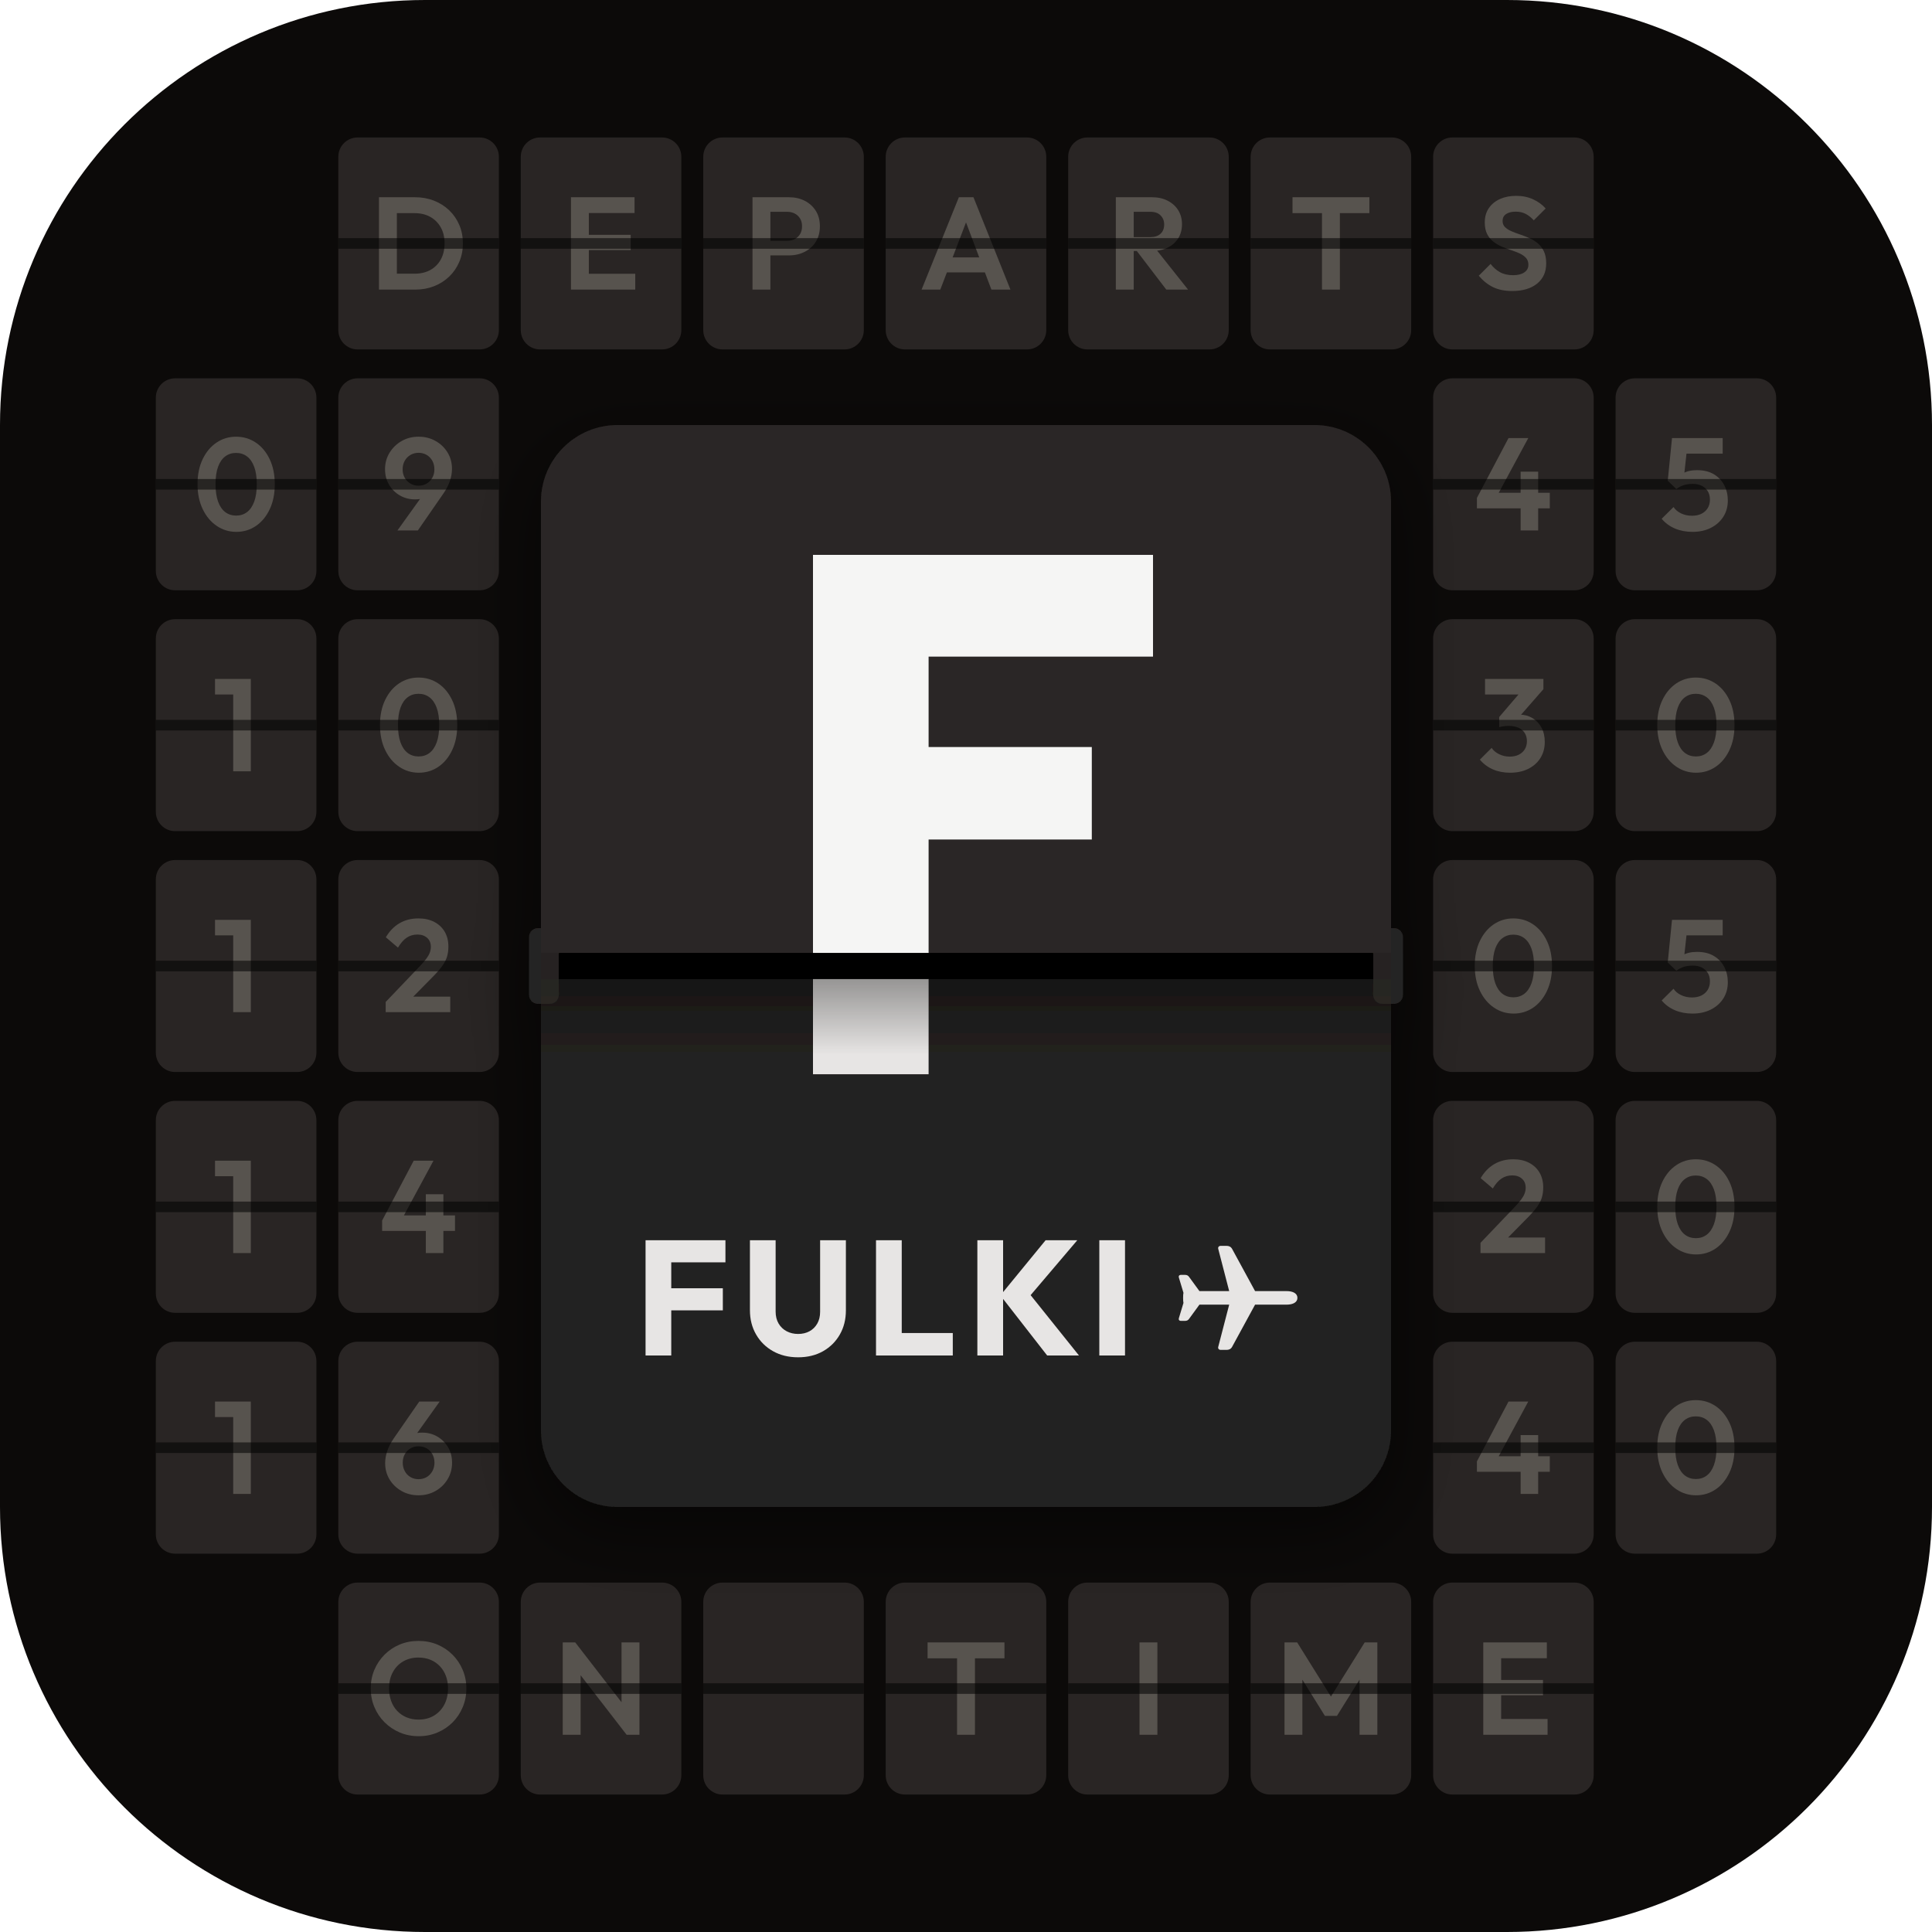
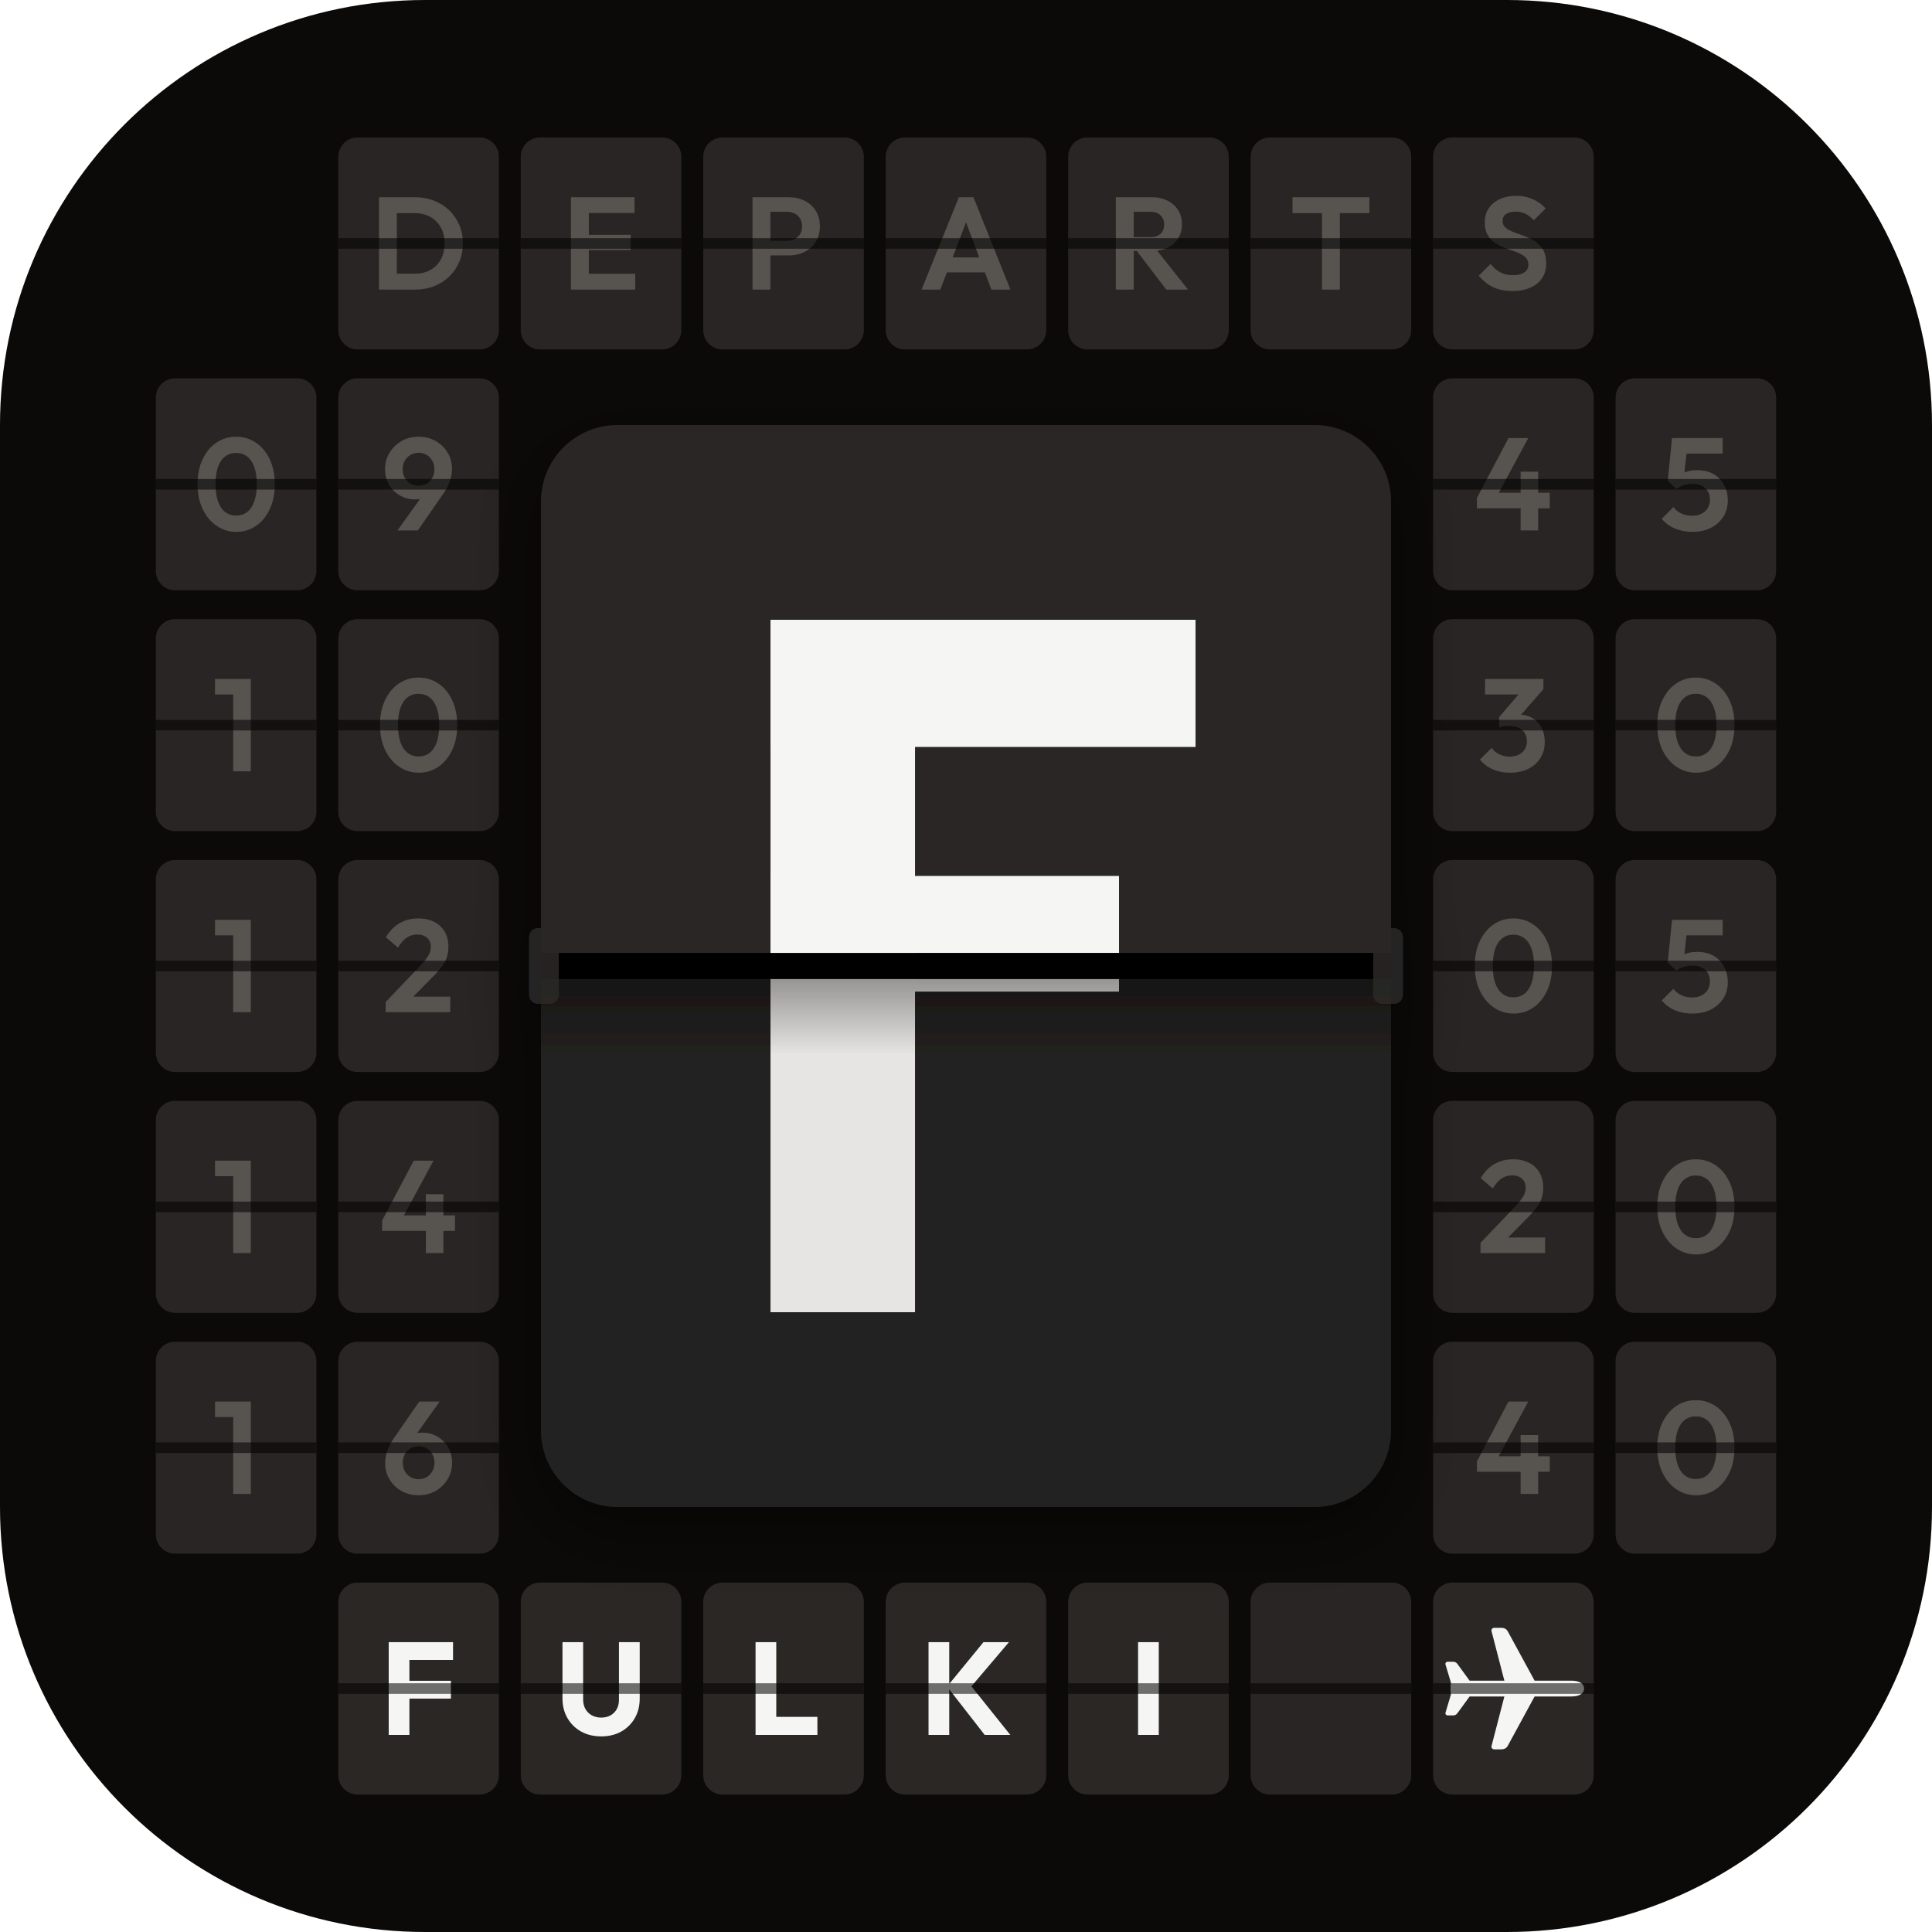
<svg xmlns="http://www.w3.org/2000/svg" viewBox="0 0 512 512" width="512" height="512" role="img" aria-label="Fulki Travel &amp; Tours">
  <defs>
    <clipPath id="tilebblack">
      <rect width="512" height="512" rx="112.64" />
    </clipPath>
    <clipPath id="fcbblackt">
      <rect x="143.36" y="112.64" width="225.28" height="139.92" />
    </clipPath>
    <clipPath id="fcbblackb">
      <rect x="143.36" y="259.44" width="225.28" height="139.92" />
    </clipPath>
    <linearGradient id="fcbblacks" x1="0" y1="0" x2="0" y2="1">
      <stop offset="0" stop-color="#000" stop-opacity="0.35" />
      <stop offset="1" stop-color="#000" stop-opacity="0" />
    </linearGradient>
    <filter id="shbblack" x="-20%" y="-20%" width="140%" height="140%">
      <feDropShadow dx="0" dy="6.14" stdDeviation="9.22" flood-color="#000" flood-opacity="0.5" />
    </filter>
  </defs>
  <g clip-path="url(#tilebblack)">
    <rect width="512" height="512" fill="#0C0A09" />
    <rect x="89.66" y="36.43" width="42.55" height="56.17" rx="5.11" fill="#292524" />
    <path fill="#57534E" transform="translate(97.93 76.75)" d="M5.73 0V-4.22H11.98Q14.35 -4.22 16.13 -5.21Q17.91 -6.2 18.9 -8.01Q19.89 -9.83 19.89 -12.28Q19.89 -14.7 18.88 -16.49Q17.87 -18.28 16.1 -19.27Q14.32 -20.26 11.98 -20.26H5.64V-24.48H12.06Q14.77 -24.48 17.09 -23.57Q19.4 -22.66 21.12 -21.01Q22.84 -19.36 23.79 -17.13Q24.74 -14.91 24.74 -12.24Q24.74 -9.6 23.79 -7.36Q22.84 -5.12 21.13 -3.47Q19.42 -1.82 17.12 -0.91Q14.81 0 12.13 0ZM2.5 0V-24.48H7.24V0Z" />
    <rect x="89.66" y="63.11" width="42.55" height="2.81" fill="#000" opacity="0.55" />
    <rect x="138.01" y="36.43" width="42.55" height="56.17" rx="5.11" fill="#292524" />
    <path fill="#57534E" transform="translate(148.81 76.75)" d="M2.5 0V-24.48H7.24V0ZM5.97 0V-4.19H19.54V0ZM5.97 -10.47V-14.52H18.33V-10.47ZM5.97 -20.29V-24.48H19.35V-20.29Z" />
    <rect x="138.01" y="63.11" width="42.55" height="2.81" fill="#000" opacity="0.55" />
    <rect x="186.37" y="36.43" width="42.55" height="56.17" rx="5.11" fill="#292524" />
    <path fill="#57534E" transform="translate(196.92 76.75)" d="M5.97 -9.07V-12.94H11.67Q12.8 -12.94 13.69 -13.39Q14.58 -13.85 15.11 -14.71Q15.63 -15.57 15.63 -16.78Q15.63 -17.98 15.11 -18.84Q14.58 -19.7 13.69 -20.16Q12.8 -20.62 11.67 -20.62H5.97V-24.48H12.16Q14.49 -24.48 16.34 -23.54Q18.2 -22.59 19.28 -20.87Q20.36 -19.15 20.36 -16.78Q20.36 -14.43 19.28 -12.69Q18.2 -10.96 16.34 -10.02Q14.49 -9.07 12.16 -9.07ZM2.5 0V-24.48H7.24V0Z" />
    <rect x="186.37" y="63.11" width="42.55" height="2.81" fill="#000" opacity="0.55" />
    <rect x="234.72" y="36.43" width="42.55" height="56.17" rx="5.11" fill="#292524" />
    <path fill="#57534E" transform="translate(243.55 76.75)" d="M0.68 0 10.56 -24.48H14.43L24.23 0H19.18L11.6 -20.08H13.32L5.64 0ZM5.92 -4.57V-8.54H19.08V-4.57Z" />
    <rect x="234.72" y="63.11" width="42.55" height="2.81" fill="#000" opacity="0.55" />
    <rect x="283.08" y="36.43" width="42.55" height="56.17" rx="5.11" fill="#292524" />
    <path fill="#57534E" transform="translate(293.21 76.75)" d="M5.97 -10.23V-13.91H11.65Q13.39 -13.91 14.35 -14.81Q15.31 -15.7 15.31 -17.26Q15.31 -18.7 14.36 -19.66Q13.42 -20.62 11.68 -20.62H5.97V-24.48H12.08Q14.45 -24.48 16.25 -23.55Q18.04 -22.63 19.04 -21.02Q20.03 -19.42 20.03 -17.34Q20.03 -15.19 19.03 -13.6Q18.03 -12.01 16.22 -11.12Q14.41 -10.23 12 -10.23ZM2.5 0V-24.48H7.24V0ZM15.87 0 7.78 -10.59 12.15 -11.95 21.64 0Z" />
    <rect x="283.08" y="63.11" width="42.55" height="2.81" fill="#000" opacity="0.55" />
    <rect x="331.43" y="36.43" width="42.55" height="56.17" rx="5.11" fill="#292524" />
    <path fill="#57534E" transform="translate(341.76 76.75)" d="M8.58 0V-23.96H13.32V0ZM0.77 -20.26V-24.48H21.14V-20.26Z" />
    <rect x="331.43" y="63.11" width="42.55" height="2.81" fill="#000" opacity="0.55" />
    <rect x="379.79" y="36.43" width="42.55" height="56.17" rx="5.11" fill="#292524" />
    <path fill="#57534E" transform="translate(391.16 76.75)" d="M9.59 0.37Q6.63 0.37 4.53 -0.65Q2.43 -1.66 0.73 -3.68L3.86 -6.81Q4.95 -5.39 6.37 -4.61Q7.79 -3.82 9.84 -3.82Q11.71 -3.82 12.79 -4.56Q13.88 -5.29 13.88 -6.58Q13.88 -7.69 13.25 -8.39Q12.62 -9.09 11.6 -9.57Q10.57 -10.05 9.33 -10.45Q8.1 -10.86 6.86 -11.38Q5.63 -11.91 4.61 -12.7Q3.58 -13.49 2.95 -14.72Q2.32 -15.95 2.32 -17.82Q2.32 -20.04 3.41 -21.61Q4.49 -23.18 6.37 -24.02Q8.25 -24.85 10.63 -24.85Q13.13 -24.85 15.15 -23.92Q17.17 -22.99 18.45 -21.49L15.31 -18.36Q14.24 -19.53 13.11 -20.09Q11.97 -20.66 10.53 -20.66Q8.91 -20.66 7.97 -20.02Q7.04 -19.39 7.04 -18.22Q7.04 -17.2 7.67 -16.58Q8.3 -15.95 9.32 -15.5Q10.35 -15.05 11.59 -14.64Q12.82 -14.22 14.06 -13.68Q15.29 -13.15 16.32 -12.31Q17.34 -11.47 17.97 -10.18Q18.6 -8.88 18.6 -6.95Q18.6 -3.54 16.19 -1.59Q13.77 0.37 9.59 0.37Z" />
    <rect x="379.79" y="63.11" width="42.55" height="2.81" fill="#000" opacity="0.55" />
    <rect x="41.30" y="100.26" width="42.55" height="56.17" rx="5.11" fill="#292524" />
    <path fill="#57534E" transform="translate(51.09 140.58)" d="M11.55 0.37Q8.68 0.37 6.35 -1.21Q4.01 -2.78 2.64 -5.63Q1.26 -8.48 1.26 -12.28Q1.26 -16.08 2.62 -18.9Q3.98 -21.73 6.29 -23.29Q8.61 -24.85 11.47 -24.85Q14.37 -24.85 16.7 -23.29Q19.02 -21.73 20.37 -18.9Q21.73 -16.07 21.73 -12.23Q21.73 -8.43 20.37 -5.59Q19.02 -2.75 16.72 -1.19Q14.41 0.37 11.55 0.37ZM11.49 -3.94Q13.16 -3.94 14.38 -4.87Q15.6 -5.8 16.28 -7.65Q16.96 -9.5 16.96 -12.27Q16.96 -15.01 16.28 -16.86Q15.6 -18.7 14.37 -19.62Q13.14 -20.55 11.46 -20.55Q9.83 -20.55 8.6 -19.63Q7.37 -18.71 6.7 -16.88Q6.03 -15.04 6.03 -12.29Q6.03 -9.51 6.7 -7.66Q7.37 -5.81 8.6 -4.87Q9.83 -3.94 11.49 -3.94Z" />
    <rect x="41.30" y="126.94" width="42.55" height="2.81" fill="#000" opacity="0.55" />
    <rect x="89.66" y="100.26" width="42.55" height="56.17" rx="5.11" fill="#292524" />
    <path fill="#57534E" transform="translate(101.04 140.58)" d="M4.28 0 11.72 -10.37 13.44 -10.88Q13.03 -10.09 12.49 -9.49Q11.95 -8.89 11.11 -8.57Q10.26 -8.24 8.92 -8.24Q6.75 -8.24 4.95 -9.27Q3.15 -10.3 2.08 -12.11Q1 -13.91 1 -16.25Q1 -18.64 2.19 -20.59Q3.39 -22.55 5.39 -23.7Q7.4 -24.85 9.88 -24.85Q12.4 -24.85 14.4 -23.71Q16.4 -22.58 17.57 -20.66Q18.74 -18.74 18.74 -16.35Q18.74 -13.11 16.48 -9.81L9.69 0ZM9.88 -11.86Q11.09 -11.86 12.05 -12.43Q13 -13 13.54 -13.99Q14.08 -14.97 14.08 -16.19Q14.08 -17.46 13.54 -18.45Q13 -19.44 12.05 -20.01Q11.09 -20.58 9.88 -20.58Q8.67 -20.58 7.72 -20.01Q6.76 -19.44 6.21 -18.45Q5.66 -17.46 5.66 -16.19Q5.66 -14.95 6.21 -13.97Q6.76 -13 7.73 -12.43Q8.7 -11.86 9.88 -11.86Z" />
    <rect x="89.66" y="126.94" width="42.55" height="2.81" fill="#000" opacity="0.55" />
    <rect x="379.79" y="100.26" width="42.55" height="56.17" rx="5.11" fill="#292524" />
    <path fill="#57534E" transform="translate(390.55 140.58)" d="M0.85 -8.62 9.22 -24.48H14.46L5.89 -8.62ZM0.85 -5.86V-8.62L2.6 -9.98H20.16V-5.86ZM12.43 0V-15.58H17.08V0Z" />
    <rect x="379.79" y="126.94" width="42.55" height="2.81" fill="#000" opacity="0.55" />
    <rect x="428.15" y="100.26" width="42.55" height="56.17" rx="5.11" fill="#292524" />
    <path fill="#57534E" transform="translate(439.79 140.58)" d="M8.72 0.37Q6.17 0.37 4.08 -0.52Q1.99 -1.41 0.57 -3.1L3.71 -6.21Q4.41 -5.16 5.71 -4.53Q7.02 -3.9 8.59 -3.9Q10.02 -3.9 11.08 -4.41Q12.15 -4.93 12.75 -5.89Q13.36 -6.85 13.36 -8.16Q13.36 -9.52 12.76 -10.45Q12.16 -11.38 11.14 -11.87Q10.12 -12.35 8.87 -12.35Q7.55 -12.35 6.48 -12.03Q5.42 -11.71 4.46 -10.98L4.73 -13.97Q5.41 -14.65 6.14 -15.09Q6.87 -15.53 7.79 -15.75Q8.72 -15.98 9.97 -15.98Q12.62 -15.98 14.43 -14.88Q16.24 -13.78 17.17 -11.96Q18.1 -10.14 18.1 -7.94Q18.1 -5.53 16.92 -3.65Q15.73 -1.78 13.63 -0.71Q11.52 0.37 8.72 0.37ZM4.46 -10.98 2.18 -13.18 3.31 -24.48H7.6L6.34 -13.01ZM4.02 -20.36 3.31 -24.48H16.74V-20.36Z" />
    <rect x="428.15" y="126.94" width="42.55" height="2.81" fill="#000" opacity="0.55" />
    <rect x="41.30" y="164.09" width="42.55" height="56.17" rx="5.11" fill="#292524" />
    <path fill="#57534E" transform="translate(56.19 204.41)" d="M5.61 0V-24.48H10.28V0ZM0.79 -20.36V-24.48H9.93V-20.36Z" />
    <rect x="41.30" y="190.77" width="42.55" height="2.81" fill="#000" opacity="0.55" />
    <rect x="89.66" y="164.09" width="42.55" height="56.17" rx="5.11" fill="#292524" />
    <path fill="#57534E" transform="translate(99.44 204.41)" d="M11.55 0.37Q8.68 0.37 6.35 -1.21Q4.01 -2.78 2.64 -5.63Q1.26 -8.48 1.26 -12.28Q1.26 -16.08 2.62 -18.9Q3.98 -21.73 6.29 -23.29Q8.61 -24.85 11.47 -24.85Q14.37 -24.85 16.7 -23.29Q19.02 -21.73 20.37 -18.9Q21.73 -16.07 21.73 -12.23Q21.73 -8.43 20.37 -5.59Q19.02 -2.75 16.72 -1.19Q14.41 0.37 11.55 0.37ZM11.49 -3.94Q13.16 -3.94 14.38 -4.87Q15.6 -5.8 16.28 -7.65Q16.96 -9.5 16.96 -12.27Q16.96 -15.01 16.28 -16.86Q15.6 -18.7 14.37 -19.62Q13.14 -20.55 11.46 -20.55Q9.83 -20.55 8.6 -19.63Q7.37 -18.71 6.7 -16.88Q6.03 -15.04 6.03 -12.29Q6.03 -9.51 6.7 -7.66Q7.37 -5.81 8.6 -4.87Q9.83 -3.94 11.49 -3.94Z" />
    <rect x="89.66" y="190.77" width="42.55" height="2.81" fill="#000" opacity="0.55" />
    <rect x="379.79" y="164.09" width="42.55" height="56.17" rx="5.11" fill="#292524" />
    <path fill="#57534E" transform="translate(391.49 204.41)" d="M8.68 0.37Q6.19 0.37 4.14 -0.52Q2.1 -1.41 0.69 -3.1L3.81 -6.21Q4.51 -5.16 5.81 -4.53Q7.1 -3.9 8.6 -3.9Q9.99 -3.9 11 -4.41Q12.01 -4.91 12.59 -5.83Q13.16 -6.76 13.16 -7.98Q13.16 -9.26 12.58 -10.16Q12.01 -11.06 10.93 -11.55Q9.86 -12.04 8.34 -12.04Q7.7 -12.04 7 -11.95Q6.31 -11.87 5.82 -11.69L7.91 -14.36Q8.76 -14.64 9.61 -14.83Q10.46 -15.02 11.22 -15.02Q13.1 -15.02 14.61 -14.12Q16.12 -13.22 17.01 -11.61Q17.89 -9.99 17.89 -7.78Q17.89 -5.37 16.74 -3.53Q15.58 -1.69 13.52 -0.66Q11.45 0.37 8.68 0.37ZM5.82 -11.69V-14.4L12.07 -21.7L17.53 -21.77L11.02 -14.33ZM2.06 -20.36V-24.48H17.53V-21.77L13.66 -20.36Z" />
    <rect x="379.79" y="190.77" width="42.55" height="2.81" fill="#000" opacity="0.55" />
    <rect x="428.15" y="164.09" width="42.55" height="56.17" rx="5.11" fill="#292524" />
    <path fill="#57534E" transform="translate(437.93 204.41)" d="M11.55 0.37Q8.68 0.37 6.35 -1.21Q4.01 -2.78 2.64 -5.63Q1.26 -8.48 1.26 -12.28Q1.26 -16.08 2.62 -18.9Q3.98 -21.73 6.29 -23.29Q8.61 -24.85 11.47 -24.85Q14.37 -24.85 16.7 -23.29Q19.02 -21.73 20.37 -18.9Q21.73 -16.07 21.73 -12.23Q21.73 -8.43 20.37 -5.59Q19.02 -2.75 16.72 -1.19Q14.41 0.37 11.55 0.37ZM11.49 -3.94Q13.16 -3.94 14.38 -4.87Q15.6 -5.8 16.28 -7.65Q16.96 -9.5 16.96 -12.27Q16.96 -15.01 16.28 -16.86Q15.6 -18.7 14.37 -19.62Q13.14 -20.55 11.46 -20.55Q9.83 -20.55 8.6 -19.63Q7.37 -18.71 6.7 -16.88Q6.03 -15.04 6.03 -12.29Q6.03 -9.51 6.7 -7.66Q7.37 -5.81 8.6 -4.87Q9.83 -3.94 11.49 -3.94Z" />
    <rect x="428.15" y="190.77" width="42.55" height="2.81" fill="#000" opacity="0.55" />
    <rect x="41.30" y="227.92" width="42.55" height="56.17" rx="5.11" fill="#292524" />
    <path fill="#57534E" transform="translate(56.19 268.24)" d="M5.61 0V-24.48H10.28V0ZM0.79 -20.36V-24.48H9.93V-20.36Z" />
    <rect x="41.30" y="254.60" width="42.55" height="2.81" fill="#000" opacity="0.55" />
    <rect x="89.66" y="227.92" width="42.55" height="56.17" rx="5.11" fill="#292524" />
    <path fill="#57534E" transform="translate(101.30 268.24)" d="M0.91 -2.71 10.12 -12.35Q11.1 -13.39 11.71 -14.22Q12.33 -15.05 12.6 -15.79Q12.88 -16.53 12.88 -17.31Q12.88 -18.84 11.88 -19.71Q10.89 -20.58 9.33 -20.58Q7.73 -20.58 6.49 -19.75Q5.24 -18.92 4.17 -17.11L0.95 -19.85Q2.4 -22.31 4.58 -23.58Q6.75 -24.85 9.59 -24.85Q11.99 -24.85 13.78 -23.92Q15.57 -22.99 16.55 -21.32Q17.53 -19.64 17.53 -17.41Q17.53 -15.91 17.16 -14.69Q16.79 -13.48 15.92 -12.28Q15.06 -11.07 13.58 -9.56L6.85 -2.73ZM0.91 0V-2.71L4.94 -4.12H18.02V0Z" />
    <rect x="89.66" y="254.60" width="42.55" height="2.81" fill="#000" opacity="0.55" />
    <rect x="379.79" y="227.92" width="42.55" height="56.17" rx="5.11" fill="#292524" />
    <path fill="#57534E" transform="translate(389.57 268.24)" d="M11.55 0.37Q8.68 0.37 6.35 -1.21Q4.01 -2.78 2.64 -5.63Q1.26 -8.48 1.26 -12.28Q1.26 -16.08 2.62 -18.9Q3.98 -21.73 6.29 -23.29Q8.61 -24.85 11.47 -24.85Q14.37 -24.85 16.7 -23.29Q19.02 -21.73 20.37 -18.9Q21.73 -16.07 21.73 -12.23Q21.73 -8.43 20.37 -5.59Q19.02 -2.75 16.72 -1.19Q14.41 0.37 11.55 0.37ZM11.49 -3.94Q13.16 -3.94 14.38 -4.87Q15.6 -5.8 16.28 -7.65Q16.96 -9.5 16.96 -12.27Q16.96 -15.01 16.28 -16.86Q15.6 -18.7 14.37 -19.62Q13.14 -20.55 11.46 -20.55Q9.83 -20.55 8.6 -19.63Q7.37 -18.71 6.7 -16.88Q6.03 -15.04 6.03 -12.29Q6.03 -9.51 6.7 -7.66Q7.37 -5.81 8.6 -4.87Q9.83 -3.94 11.49 -3.94Z" />
    <rect x="379.79" y="254.60" width="42.55" height="2.81" fill="#000" opacity="0.55" />
    <rect x="428.15" y="227.92" width="42.55" height="56.17" rx="5.11" fill="#292524" />
    <path fill="#57534E" transform="translate(439.79 268.24)" d="M8.72 0.37Q6.17 0.37 4.08 -0.52Q1.99 -1.41 0.57 -3.1L3.71 -6.21Q4.41 -5.16 5.71 -4.53Q7.02 -3.9 8.59 -3.9Q10.02 -3.9 11.08 -4.41Q12.15 -4.93 12.75 -5.89Q13.36 -6.85 13.36 -8.16Q13.36 -9.52 12.76 -10.45Q12.16 -11.38 11.14 -11.87Q10.12 -12.35 8.87 -12.35Q7.55 -12.35 6.48 -12.03Q5.42 -11.71 4.46 -10.98L4.73 -13.97Q5.41 -14.65 6.14 -15.09Q6.87 -15.53 7.79 -15.75Q8.72 -15.98 9.97 -15.98Q12.62 -15.98 14.43 -14.88Q16.24 -13.78 17.17 -11.96Q18.1 -10.14 18.1 -7.94Q18.1 -5.53 16.92 -3.65Q15.73 -1.78 13.63 -0.71Q11.52 0.37 8.72 0.37ZM4.46 -10.98 2.18 -13.18 3.31 -24.48H7.6L6.34 -13.01ZM4.02 -20.36 3.31 -24.48H16.74V-20.36Z" />
    <rect x="428.15" y="254.60" width="42.55" height="2.81" fill="#000" opacity="0.55" />
    <rect x="41.30" y="291.74" width="42.55" height="56.17" rx="5.11" fill="#292524" />
    <path fill="#57534E" transform="translate(56.19 332.07)" d="M5.61 0V-24.48H10.28V0ZM0.79 -20.36V-24.48H9.93V-20.36Z" />
    <rect x="41.30" y="318.43" width="42.55" height="2.81" fill="#000" opacity="0.55" />
    <rect x="89.66" y="291.74" width="42.55" height="56.17" rx="5.11" fill="#292524" />
    <path fill="#57534E" transform="translate(100.42 332.07)" d="M0.85 -8.62 9.22 -24.48H14.46L5.89 -8.62ZM0.85 -5.86V-8.62L2.6 -9.98H20.16V-5.86ZM12.43 0V-15.58H17.08V0Z" />
    <rect x="89.66" y="318.43" width="42.55" height="2.81" fill="#000" opacity="0.55" />
    <rect x="379.79" y="291.74" width="42.55" height="56.17" rx="5.11" fill="#292524" />
    <path fill="#57534E" transform="translate(391.44 332.07)" d="M0.91 -2.71 10.12 -12.35Q11.1 -13.39 11.71 -14.22Q12.33 -15.05 12.6 -15.79Q12.88 -16.53 12.88 -17.31Q12.88 -18.84 11.88 -19.71Q10.89 -20.58 9.33 -20.58Q7.73 -20.58 6.49 -19.75Q5.24 -18.92 4.17 -17.11L0.95 -19.85Q2.4 -22.31 4.58 -23.58Q6.75 -24.85 9.59 -24.85Q11.99 -24.85 13.78 -23.92Q15.57 -22.99 16.55 -21.32Q17.53 -19.64 17.53 -17.41Q17.53 -15.91 17.16 -14.69Q16.79 -13.48 15.92 -12.28Q15.06 -11.07 13.58 -9.56L6.85 -2.73ZM0.91 0V-2.71L4.94 -4.12H18.02V0Z" />
    <rect x="379.79" y="318.43" width="42.55" height="2.81" fill="#000" opacity="0.55" />
    <rect x="428.15" y="291.74" width="42.55" height="56.17" rx="5.11" fill="#292524" />
    <path fill="#57534E" transform="translate(437.93 332.07)" d="M11.55 0.37Q8.68 0.37 6.35 -1.21Q4.01 -2.78 2.64 -5.63Q1.26 -8.48 1.26 -12.28Q1.26 -16.08 2.62 -18.9Q3.98 -21.73 6.29 -23.29Q8.61 -24.85 11.47 -24.85Q14.37 -24.85 16.7 -23.29Q19.02 -21.73 20.37 -18.9Q21.73 -16.07 21.73 -12.23Q21.73 -8.43 20.37 -5.59Q19.02 -2.75 16.72 -1.19Q14.41 0.37 11.55 0.37ZM11.49 -3.94Q13.16 -3.94 14.38 -4.87Q15.6 -5.8 16.28 -7.65Q16.96 -9.5 16.96 -12.27Q16.96 -15.01 16.28 -16.86Q15.6 -18.7 14.37 -19.62Q13.14 -20.55 11.46 -20.55Q9.83 -20.55 8.6 -19.63Q7.37 -18.71 6.7 -16.88Q6.03 -15.04 6.03 -12.29Q6.03 -9.51 6.7 -7.66Q7.37 -5.81 8.6 -4.87Q9.83 -3.94 11.49 -3.94Z" />
    <rect x="428.15" y="318.43" width="42.55" height="2.81" fill="#000" opacity="0.55" />
    <rect x="41.30" y="355.57" width="42.55" height="56.17" rx="5.11" fill="#292524" />
    <path fill="#57534E" transform="translate(56.19 395.90)" d="M5.61 0V-24.48H10.28V0ZM0.79 -20.36V-24.48H9.93V-20.36Z" />
    <rect x="41.30" y="382.25" width="42.55" height="2.81" fill="#000" opacity="0.55" />
    <rect x="89.66" y="355.57" width="42.55" height="56.17" rx="5.11" fill="#292524" />
    <path fill="#57534E" transform="translate(101.04 395.90)" d="M9.88 0.37Q7.37 0.37 5.37 -0.77Q3.36 -1.91 2.19 -3.84Q1.03 -5.76 1.03 -8.13Q1.03 -11.37 3.28 -14.67L10.07 -24.48H15.48L8.07 -14.11L6.32 -13.6Q6.73 -14.42 7.27 -15.01Q7.81 -15.59 8.67 -15.92Q9.53 -16.24 10.85 -16.24Q13.05 -16.24 14.83 -15.21Q16.61 -14.18 17.69 -12.39Q18.76 -10.6 18.76 -8.24Q18.76 -5.84 17.58 -3.89Q16.4 -1.93 14.39 -0.78Q12.37 0.37 9.88 0.37ZM9.88 -3.9Q11.09 -3.9 12.05 -4.47Q13 -5.04 13.55 -6.04Q14.1 -7.04 14.1 -8.29Q14.1 -9.53 13.55 -10.52Q13 -11.51 12.05 -12.07Q11.09 -12.62 9.88 -12.62Q8.67 -12.62 7.72 -12.05Q6.76 -11.48 6.23 -10.51Q5.69 -9.53 5.69 -8.29Q5.69 -7.04 6.23 -6.04Q6.76 -5.04 7.72 -4.47Q8.67 -3.9 9.88 -3.9Z" />
    <rect x="89.66" y="382.25" width="42.55" height="2.81" fill="#000" opacity="0.55" />
    <rect x="379.79" y="355.57" width="42.55" height="56.17" rx="5.11" fill="#292524" />
    <path fill="#57534E" transform="translate(390.55 395.90)" d="M0.85 -8.62 9.22 -24.48H14.46L5.89 -8.62ZM0.85 -5.86V-8.62L2.6 -9.98H20.16V-5.86ZM12.43 0V-15.58H17.08V0Z" />
    <rect x="379.79" y="382.25" width="42.55" height="2.81" fill="#000" opacity="0.55" />
    <rect x="428.15" y="355.57" width="42.55" height="56.17" rx="5.11" fill="#292524" />
    <path fill="#57534E" transform="translate(437.93 395.90)" d="M11.55 0.37Q8.68 0.37 6.35 -1.21Q4.01 -2.78 2.64 -5.63Q1.26 -8.48 1.26 -12.28Q1.26 -16.08 2.62 -18.9Q3.98 -21.73 6.29 -23.29Q8.61 -24.85 11.47 -24.85Q14.37 -24.85 16.7 -23.29Q19.02 -21.73 20.37 -18.9Q21.73 -16.07 21.73 -12.23Q21.73 -8.43 20.37 -5.59Q19.02 -2.75 16.72 -1.19Q14.41 0.37 11.55 0.37ZM11.49 -3.94Q13.16 -3.94 14.38 -4.87Q15.6 -5.8 16.28 -7.65Q16.96 -9.5 16.96 -12.27Q16.96 -15.01 16.28 -16.86Q15.6 -18.7 14.37 -19.62Q13.14 -20.55 11.46 -20.55Q9.83 -20.55 8.6 -19.63Q7.37 -18.71 6.7 -16.88Q6.03 -15.04 6.03 -12.29Q6.03 -9.51 6.7 -7.66Q7.37 -5.81 8.6 -4.87Q9.83 -3.94 11.49 -3.94Z" />
    <rect x="428.15" y="382.25" width="42.55" height="2.81" fill="#000" opacity="0.55" />
-     <rect x="89.66" y="419.40" width="42.55" height="56.17" rx="5.11" fill="#292524" />
-     <path fill="#57534E" transform="translate(97.00 459.73)" d="M13.97 0.38Q11.28 0.38 8.97 -0.59Q6.66 -1.57 4.92 -3.3Q3.19 -5.02 2.22 -7.33Q1.25 -9.63 1.25 -12.28Q1.25 -14.93 2.21 -17.21Q3.18 -19.49 4.9 -21.22Q6.62 -22.95 8.92 -23.91Q11.21 -24.87 13.9 -24.87Q16.59 -24.87 18.89 -23.91Q21.19 -22.95 22.92 -21.22Q24.66 -19.49 25.62 -17.19Q26.59 -14.9 26.59 -12.24Q26.59 -9.59 25.62 -7.3Q24.66 -5 22.94 -3.28Q21.22 -1.56 18.92 -0.59Q16.63 0.38 13.97 0.38ZM13.9 -4.02Q16.25 -4.02 18 -5.07Q19.75 -6.11 20.74 -7.97Q21.73 -9.83 21.73 -12.28Q21.73 -14.1 21.17 -15.59Q20.6 -17.09 19.55 -18.19Q18.51 -19.28 17.08 -19.87Q15.65 -20.46 13.9 -20.46Q11.59 -20.46 9.83 -19.43Q8.08 -18.41 7.09 -16.56Q6.1 -14.72 6.1 -12.28Q6.1 -10.45 6.67 -8.92Q7.23 -7.39 8.27 -6.31Q9.3 -5.22 10.74 -4.62Q12.18 -4.02 13.9 -4.02Z" />
+     <rect x="89.66" y="419.40" width="42.55" height="56.17" rx="5.11" fill="#2A2725" />
+     <path fill="#F5F5F4" transform="translate(100.66 459.78)" d="M2.35 0V-24.59H7.84V0ZM6.55 -9.63V-14.35H18.84V-9.63ZM6.55 -19.87V-24.59H19.4V-19.87Z" />
    <rect x="89.66" y="446.08" width="42.55" height="2.81" fill="#000" opacity="0.55" />
-     <rect x="138.01" y="419.40" width="42.55" height="56.17" rx="5.11" fill="#292524" />
-     <path fill="#57534E" transform="translate(146.63 459.73)" d="M2.5 0V-24.48H5.81L7.24 -19.73V0ZM19.43 0 4.89 -18.81 5.81 -24.48 20.35 -5.68ZM19.43 0 18.08 -4.59V-24.48H22.83V0Z" />
+     <rect x="138.01" y="419.40" width="42.55" height="56.17" rx="5.11" fill="#2A2725" />
+     <path fill="#F5F5F4" transform="translate(147.07 459.78)" d="M12.26 0.38Q9.24 0.38 6.92 -0.91Q4.61 -2.21 3.3 -4.48Q1.99 -6.76 1.99 -9.66V-24.59H7.47V-9.37Q7.47 -7.89 8.11 -6.82Q8.74 -5.74 9.83 -5.17Q10.92 -4.6 12.26 -4.6Q13.63 -4.6 14.69 -5.17Q15.74 -5.74 16.35 -6.8Q16.96 -7.87 16.96 -9.33V-24.59H22.46V-9.63Q22.46 -6.72 21.17 -4.47Q19.87 -2.21 17.58 -0.91Q15.29 0.38 12.26 0.38Z" />
    <rect x="138.01" y="446.08" width="42.55" height="2.81" fill="#000" opacity="0.55" />
-     <rect x="186.37" y="419.40" width="42.55" height="56.17" rx="5.11" fill="#292524" />
+     <rect x="186.37" y="419.40" width="42.55" height="56.17" rx="5.11" fill="#2A2725" />
+     <path fill="#F5F5F4" transform="translate(197.88 459.78)" d="M2.35 0V-24.59H7.84V0ZM6.56 0V-4.79H18.74V0Z" />
    <rect x="186.37" y="446.08" width="42.55" height="2.81" fill="#000" opacity="0.55" />
-     <rect x="234.72" y="419.40" width="42.55" height="56.17" rx="5.11" fill="#292524" />
-     <path fill="#57534E" transform="translate(245.05 459.73)" d="M8.58 0V-23.96H13.32V0ZM0.77 -20.26V-24.48H21.14V-20.26Z" />
+     <rect x="234.72" y="419.40" width="42.55" height="56.17" rx="5.11" fill="#2A2725" />
+     <path fill="#F5F5F4" transform="translate(243.72 459.78)" d="M17.24 0 7.26 -12.82 16.91 -24.59H23.66L12.8 -11.81V-14.02L24.03 0ZM2.35 0V-24.59H7.84V0Z" />
    <rect x="234.72" y="446.08" width="42.55" height="2.81" fill="#000" opacity="0.55" />
-     <rect x="283.08" y="419.40" width="42.55" height="56.17" rx="5.11" fill="#292524" />
-     <path fill="#57534E" transform="translate(299.48 459.73)" d="M2.5 0V-24.48H7.24V0Z" />
+     <rect x="283.08" y="419.40" width="42.55" height="56.17" rx="5.11" fill="#2A2725" />
+     <path fill="#F5F5F4" transform="translate(299.25 459.78)" d="M2.35 0V-24.59H7.84V0Z" />
    <rect x="283.08" y="446.08" width="42.55" height="2.81" fill="#000" opacity="0.55" />
    <rect x="331.43" y="419.40" width="42.55" height="56.17" rx="5.11" fill="#292524" />
-     <path fill="#57534E" transform="translate(337.91 459.73)" d="M2.5 0V-24.48H5.85L15.76 -8.59H13.85L23.75 -24.48H27.1V0H22.38V-16.35L23.31 -16.1L16.4 -5.01H13.2L6.3 -16.1L7.23 -16.35V0Z" />
    <rect x="331.43" y="446.08" width="42.55" height="2.81" fill="#000" opacity="0.55" />
-     <rect x="379.79" y="419.40" width="42.55" height="56.17" rx="5.11" fill="#292524" />
-     <path fill="#57534E" transform="translate(390.58 459.73)" d="M2.5 0V-24.48H7.24V0ZM5.97 0V-4.19H19.54V0ZM5.97 -10.47V-14.52H18.33V-10.47ZM5.97 -20.29V-24.48H19.35V-20.29Z" />
+     <rect x="379.79" y="419.40" width="42.55" height="56.17" rx="5.11" fill="#2A2725" />
+     <path transform="translate(401.07 447.49) rotate(0) scale(0.3745)" fill="#F5F5F4" d="M50 0C50 -3.6 46.5 -5.6 41 -5.6H15L-4 -40.5C-5 -42.3 -6.6 -43 -8.6 -43H-13.4C-15 -43 -15.9 -41.8 -15.4 -40.3L-6.4 -5.6H-31L-39.6 -17.4C-40.4 -18.5 -41.4 -19 -42.8 -19H-46.4C-47.7 -19 -48.4 -18 -48 -16.8L-44.2 -4.2C-44.6 -2.8 -44.6 2.8 -44.2 4.2L-48 16.8C-48.4 18 -47.7 19 -46.4 19H-42.8C-41.4 19 -40.4 18.5 -39.6 17.4L-31 5.6H-6.4L-15.4 40.3C-15.9 41.8 -15 43 -13.4 43H-8.6C-6.6 43 -5 42.3 -4 40.5L15 5.6H41C46.5 5.6 50 3.6 50 0Z" />
    <rect x="379.79" y="446.08" width="42.55" height="2.81" fill="#000" opacity="0.55" />
    <g filter="url(#shbblack)">
      <g clip-path="url(#fcbblackt)">
        <rect x="143.36" y="112.64" width="225.28" height="286.72" rx="20.28" fill="#2A2725" />
        <g fill="#F5F5F4">
-           <rect x="215.45" y="147.05" width="30.64" height="137.63" />
-           <rect x="215.45" y="147.05" width="90.11" height="26.96" />
-           <rect x="215.45" y="197.97" width="73.89" height="24.51" />
+           <rect x="204.19" y="164.25" width="38.30" height="183.50" />
+           <rect x="204.19" y="164.25" width="112.64" height="33.70" />
+           <rect x="204.19" y="232.14" width="92.36" height="30.64" />
        </g>
      </g>
      <g clip-path="url(#fcbblackb)">
        <rect x="143.36" y="112.64" width="225.28" height="286.72" rx="20.28" fill="#232120" />
        <g fill="#E7E5E4">
-           <rect x="215.45" y="147.05" width="30.64" height="137.63" />
-           <rect x="215.45" y="147.05" width="90.11" height="26.96" />
-           <rect x="215.45" y="197.97" width="73.89" height="24.51" />
+           <rect x="204.19" y="164.25" width="38.30" height="183.50" />
+           <rect x="204.19" y="164.25" width="112.64" height="33.70" />
+           <rect x="204.19" y="232.14" width="92.36" height="30.64" />
        </g>
        <rect x="143.36" y="259.44" width="225.28" height="20.07" fill="url(#fcbblacks)" />
-         <path fill="#E7E5E4" transform="translate(168.16 359.22)" d="M2.92 0V-30.54H9.73V0ZM8.13 -11.96V-17.82H23.4V-11.96ZM8.13 -24.68V-30.54H24.09V-24.68ZM43.35 0.48Q39.59 0.48 36.72 -1.13Q33.84 -2.74 32.21 -5.57Q30.58 -8.39 30.58 -12V-30.54H37.39V-11.64Q37.39 -9.8 38.18 -8.46Q38.97 -7.13 40.32 -6.42Q41.68 -5.71 43.34 -5.71Q45.05 -5.71 46.36 -6.42Q47.66 -7.13 48.42 -8.45Q49.18 -9.77 49.18 -11.59V-30.54H56.01V-11.96Q56.01 -8.35 54.4 -5.55Q52.8 -2.75 49.95 -1.13Q47.1 0.48 43.35 0.48ZM63.99 0V-30.54H70.81V0ZM69.23 0V-5.95H84.34V0ZM109.35 0 96.95 -15.92 108.93 -30.54H117.33L103.83 -14.66V-17.41L117.78 0ZM90.85 0V-30.54H97.67V0ZM123.17 0V-30.54H129.98V0Z" />
-         <path transform="translate(327.80 343.95) rotate(0) scale(0.3206)" fill="#E7E5E4" d="M50 0C50 -3.6 46.5 -5.6 41 -5.6H15L-4 -40.5C-5 -42.3 -6.6 -43 -8.6 -43H-13.4C-15 -43 -15.9 -41.8 -15.4 -40.3L-6.4 -5.6H-31L-39.6 -17.4C-40.4 -18.5 -41.4 -19 -42.8 -19H-46.4C-47.7 -19 -48.4 -18 -48 -16.8L-44.2 -4.2C-44.6 -2.8 -44.6 2.8 -44.2 4.2L-48 16.8C-48.4 18 -47.7 19 -46.4 19H-42.8C-41.4 19 -40.4 18.5 -39.6 17.4L-31 5.6H-6.4L-15.4 40.3C-15.9 41.8 -15 43 -13.4 43H-8.6C-6.6 43 -5 42.3 -4 40.5L15 5.6H41C46.5 5.6 50 3.6 50 0Z" />
      </g>
      <rect x="143.36" y="252.56" width="225.28" height="6.88" fill="#000" />
      <rect x="140.21" y="245.96" width="7.88" height="20.07" rx="2.37" fill="#2A2725" opacity="0.9" />
      <rect x="363.91" y="245.96" width="7.88" height="20.07" rx="2.37" fill="#2A2725" opacity="0.9" />
    </g>
  </g>
</svg>
